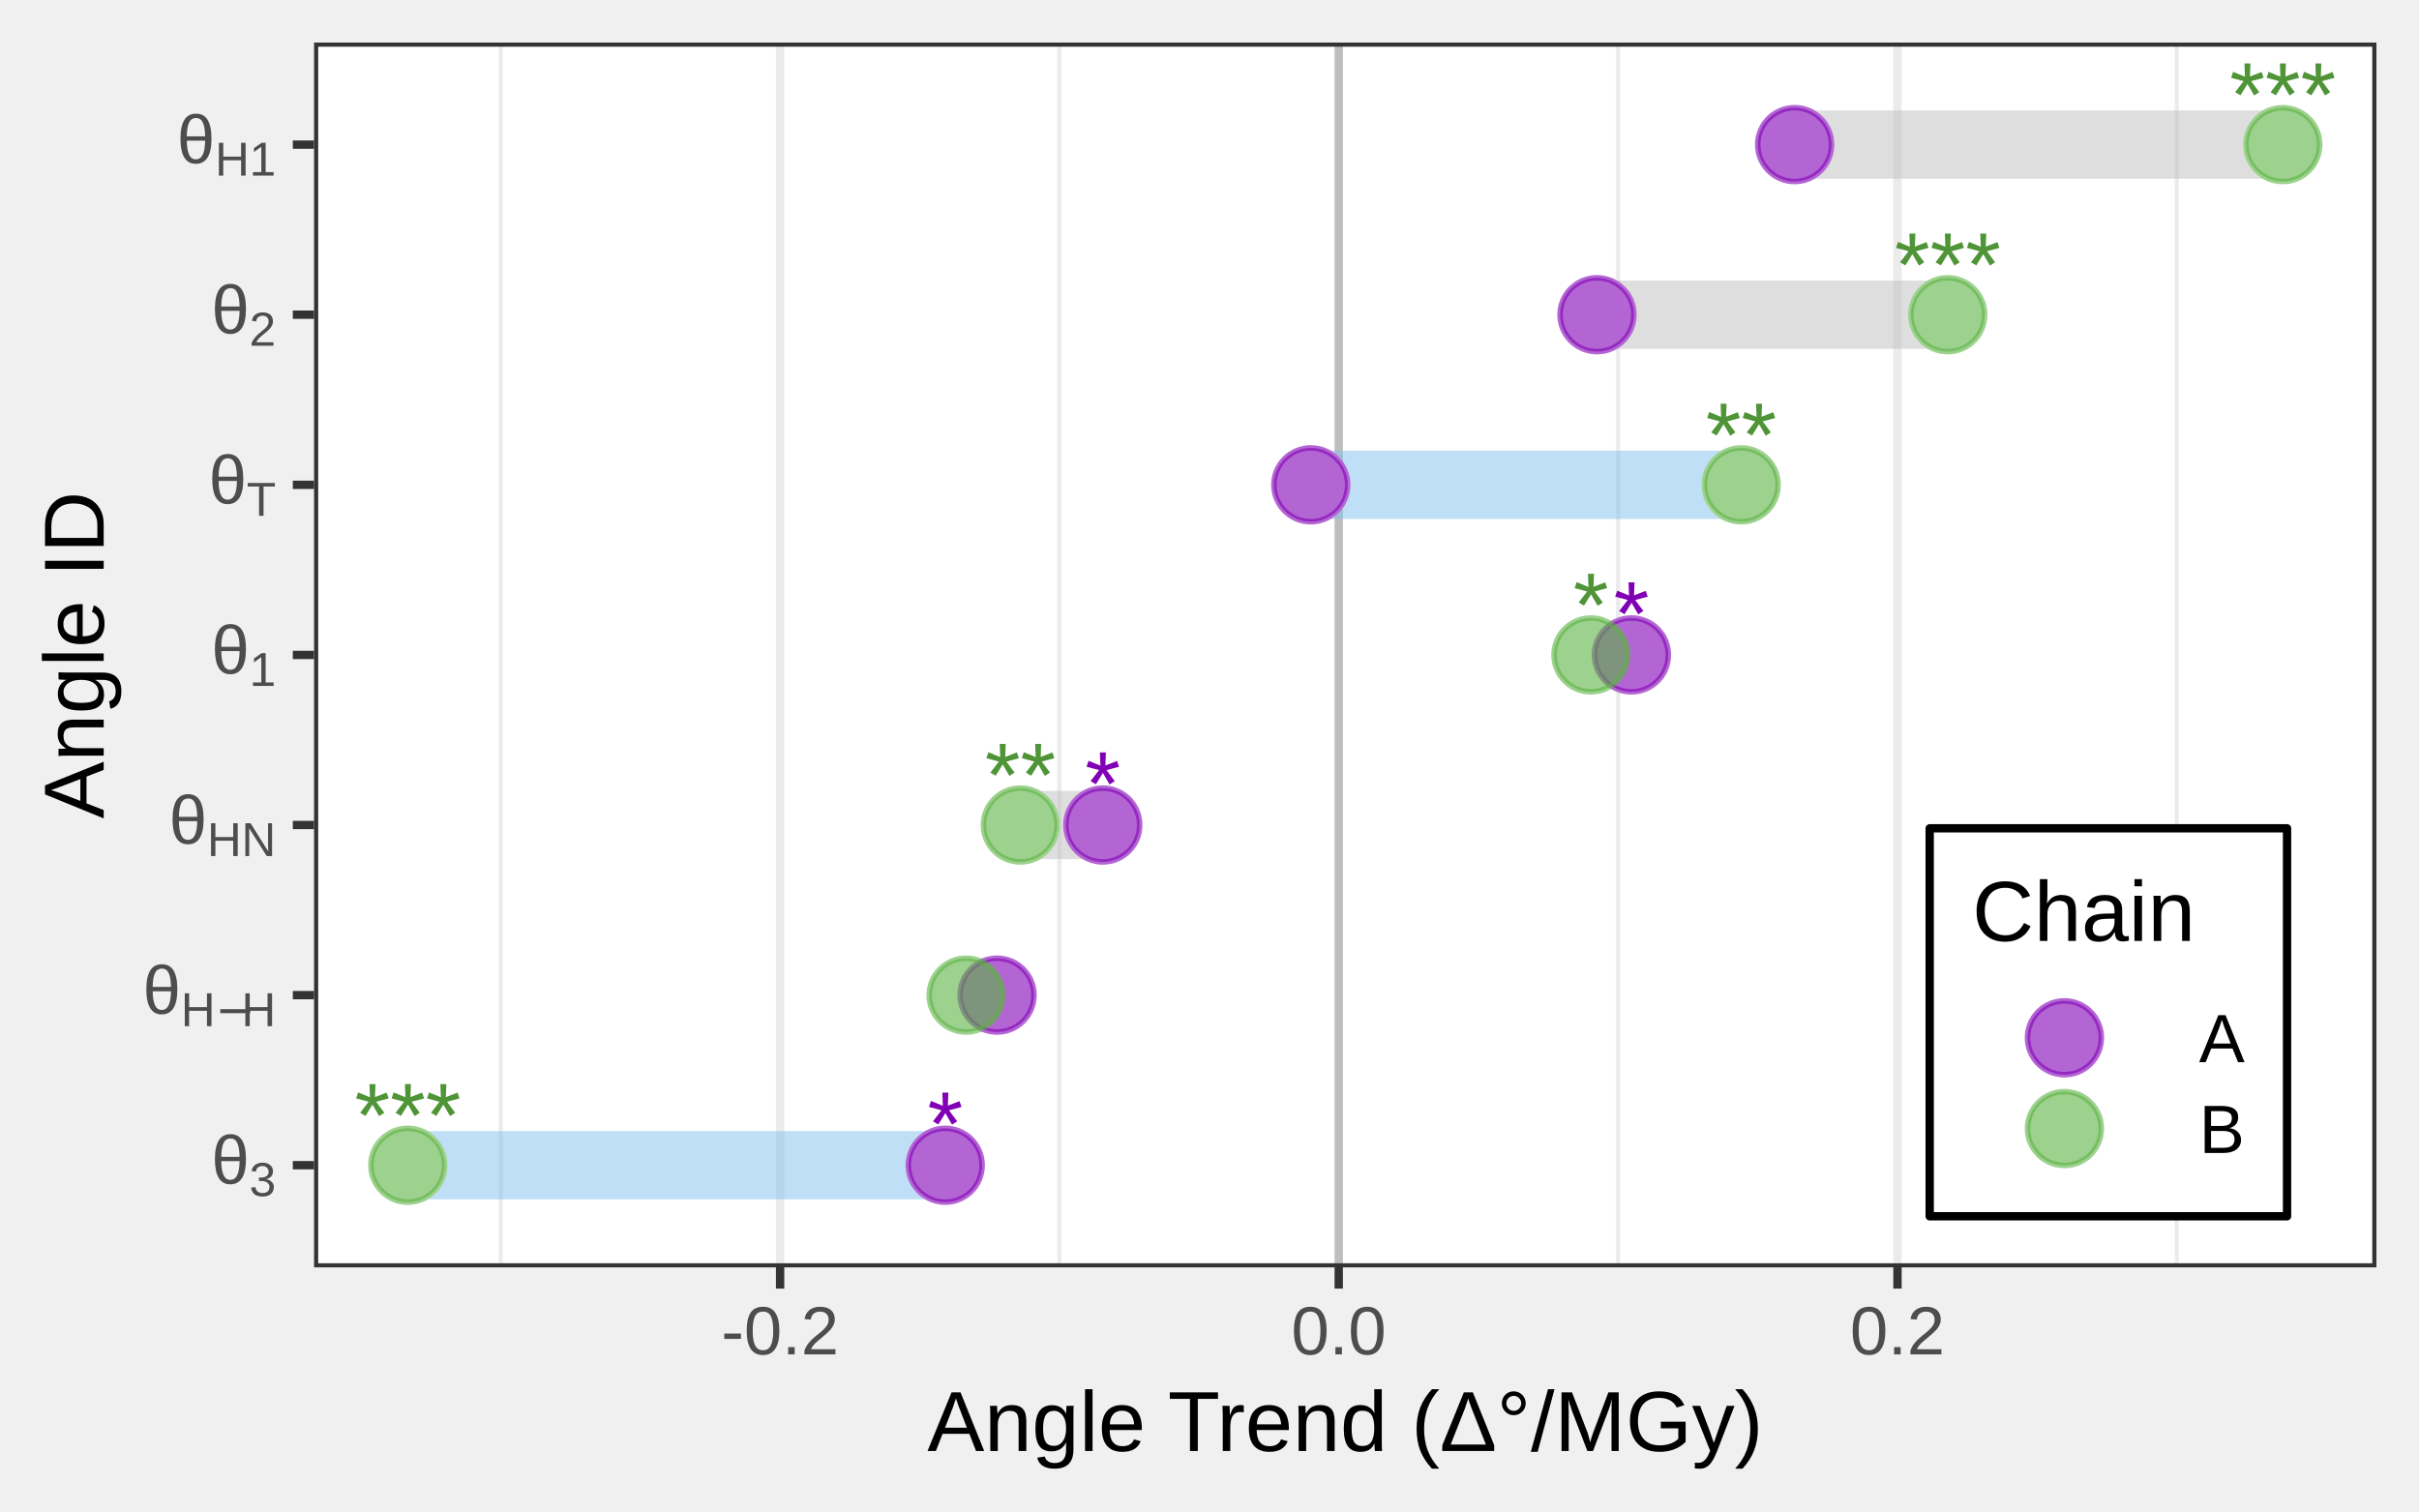
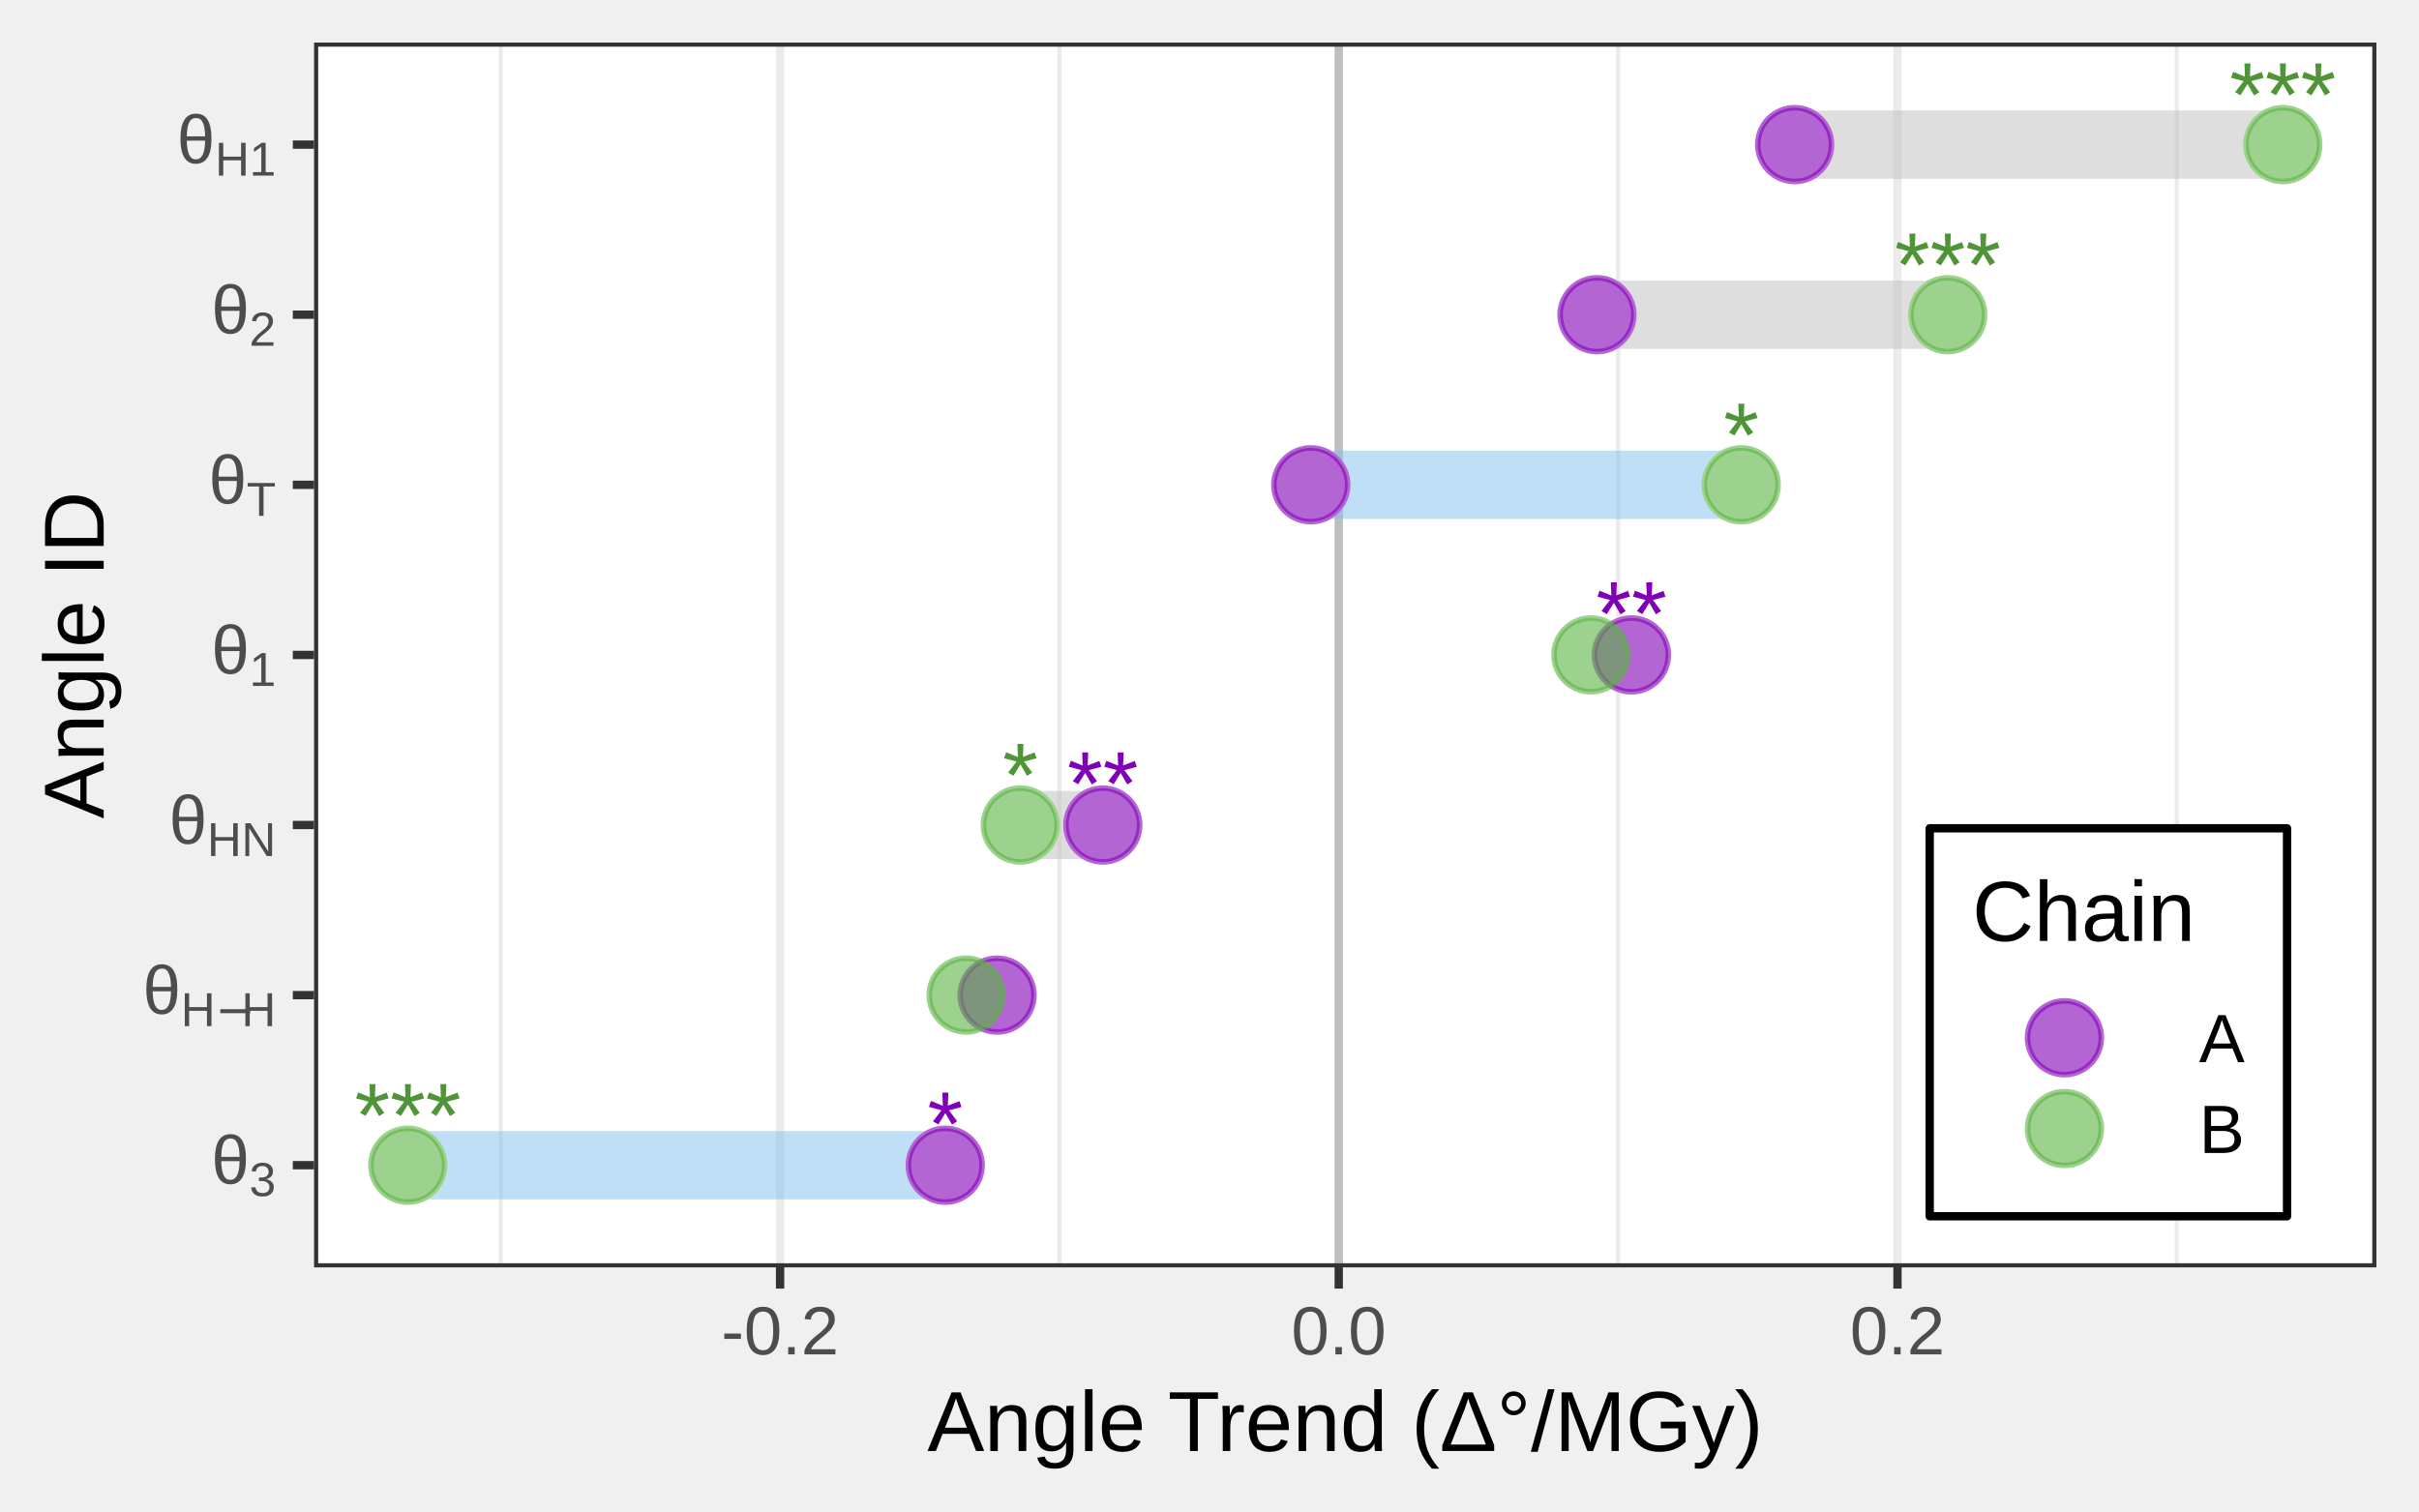
<svg xmlns="http://www.w3.org/2000/svg" width="226.77pt" height="141.73pt" viewBox="0 0 226.77 141.73">
  <g class="svglite">
    <defs>
      <style type="text/css">
    .svglite line, .svglite polyline, .svglite polygon, .svglite path, .svglite rect, .svglite circle {
      fill: none;
      stroke: #000000;
      stroke-linecap: round;
      stroke-linejoin: round;
      stroke-miterlimit: 10.00;
    }
    .svglite text {
      white-space: pre;
    }
    .svglite g.glyphgroup path {
      fill: inherit;
      stroke: none;
    }
  </style>
    </defs>
    <rect width="100%" height="100%" style="stroke: none; fill: none;" />
    <defs>
      <clipPath id="cpMC4wMHwyMjYuNzd8MC4wMHwxNDEuNzM=">
        <rect x="0.00" y="0.00" width="226.77" height="141.73" />
      </clipPath>
    </defs>
    <g clip-path="url(#cpMC4wMHwyMjYuNzd8MC4wMHwxNDEuNzM=)">
</g>
    <defs>
      <clipPath id="cpMjkuNDR8MjIyLjc5fDMuOTl8MTE4Ljgz">
        <rect x="29.44" y="3.99" width="193.34" height="114.85" />
      </clipPath>
    </defs>
    <g clip-path="url(#cpMjkuNDR8MjIyLjc5fDMuOTl8MTE4Ljgz)">
      <rect x="29.44" y="3.99" width="193.34" height="114.85" style="stroke-width: 0.78; stroke: none; fill: #FFFFFF;" />
      <polyline points="46.94,118.83 46.94,3.99 " style="stroke-width: 0.39; stroke: #EBEBEB; stroke-linecap: butt;" />
      <polyline points="99.31,118.83 99.31,3.99 " style="stroke-width: 0.39; stroke: #EBEBEB; stroke-linecap: butt;" />
      <polyline points="151.69,118.83 151.69,3.99 " style="stroke-width: 0.39; stroke: #EBEBEB; stroke-linecap: butt;" />
      <polyline points="204.06,118.83 204.06,3.99 " style="stroke-width: 0.39; stroke: #EBEBEB; stroke-linecap: butt;" />
      <polyline points="73.13,118.83 73.13,3.99 " style="stroke-width: 0.78; stroke: #EBEBEB; stroke-linecap: butt;" />
      <polyline points="125.50,118.83 125.50,3.99 " style="stroke-width: 0.78; stroke: #EBEBEB; stroke-linecap: butt;" />
      <polyline points="177.88,118.83 177.88,3.99 " style="stroke-width: 0.78; stroke: #EBEBEB; stroke-linecap: butt;" />
      <line x1="125.50" y1="118.83" x2="125.50" y2="3.99" style="stroke-width: 0.78; stroke: #BEBEBE; stroke-linecap: butt;" />
      <line x1="88.61" y1="109.26" x2="38.23" y2="109.26" style="stroke-width: 6.40; stroke: #7EC0EE; stroke-opacity: 0.50; stroke-linecap: butt;" />
      <line x1="93.47" y1="93.31" x2="90.57" y2="93.31" style="stroke-width: 6.40; stroke: #BEBEBE; stroke-opacity: 0.50; stroke-linecap: butt;" />
      <line x1="103.38" y1="77.36" x2="95.65" y2="77.36" style="stroke-width: 6.40; stroke: #BEBEBE; stroke-opacity: 0.50; stroke-linecap: butt;" />
      <line x1="152.94" y1="61.41" x2="149.14" y2="61.41" style="stroke-width: 6.40; stroke: #BEBEBE; stroke-opacity: 0.50; stroke-linecap: butt;" />
      <line x1="122.88" y1="45.46" x2="163.23" y2="45.46" style="stroke-width: 6.40; stroke: #7EC0EE; stroke-opacity: 0.50; stroke-linecap: butt;" />
      <line x1="149.71" y1="29.51" x2="182.59" y2="29.51" style="stroke-width: 6.40; stroke: #BEBEBE; stroke-opacity: 0.50; stroke-linecap: butt;" />
      <line x1="168.24" y1="13.56" x2="214.00" y2="13.56" style="stroke-width: 6.40; stroke: #BEBEBE; stroke-opacity: 0.50; stroke-linecap: butt;" />
      <circle cx="152.94" cy="61.41" r="3.46" style="stroke-width: 0.52; stroke: #FFFFFF; fill: #FFFFFF;" />
      <circle cx="149.14" cy="61.41" r="3.46" style="stroke-width: 0.52; stroke: #FFFFFF; fill: #FFFFFF;" />
      <circle cx="149.71" cy="29.51" r="3.46" style="stroke-width: 0.52; stroke: #FFFFFF; fill: #FFFFFF;" />
      <circle cx="182.59" cy="29.51" r="3.46" style="stroke-width: 0.52; stroke: #FFFFFF; fill: #FFFFFF;" />
      <circle cx="88.61" cy="109.26" r="3.46" style="stroke-width: 0.52; stroke: #FFFFFF; fill: #FFFFFF;" />
      <circle cx="38.23" cy="109.26" r="3.46" style="stroke-width: 0.52; stroke: #FFFFFF; fill: #FFFFFF;" />
      <circle cx="122.88" cy="45.46" r="3.46" style="stroke-width: 0.52; stroke: #FFFFFF; fill: #FFFFFF;" />
      <circle cx="163.23" cy="45.46" r="3.46" style="stroke-width: 0.52; stroke: #FFFFFF; fill: #FFFFFF;" />
      <circle cx="93.47" cy="93.31" r="3.46" style="stroke-width: 0.52; stroke: #FFFFFF; fill: #FFFFFF;" />
      <circle cx="90.57" cy="93.31" r="3.46" style="stroke-width: 0.52; stroke: #FFFFFF; fill: #FFFFFF;" />
      <circle cx="168.24" cy="13.56" r="3.46" style="stroke-width: 0.52; stroke: #FFFFFF; fill: #FFFFFF;" />
      <circle cx="214.00" cy="13.56" r="3.46" style="stroke-width: 0.52; stroke: #FFFFFF; fill: #FFFFFF;" />
      <circle cx="103.38" cy="77.36" r="3.46" style="stroke-width: 0.52; stroke: #FFFFFF; fill: #FFFFFF;" />
      <circle cx="95.65" cy="77.36" r="3.46" style="stroke-width: 0.52; stroke: #FFFFFF; fill: #FFFFFF;" />
      <circle cx="152.94" cy="61.41" r="3.46" style="stroke-width: 0.52; stroke: #8100B6; stroke-opacity: 0.60; fill: #8100B6; fill-opacity: 0.60;" />
      <circle cx="149.14" cy="61.41" r="3.46" style="stroke-width: 0.52; stroke: #5CB344; stroke-opacity: 0.60; fill: #5CB344; fill-opacity: 0.60;" />
      <circle cx="149.71" cy="29.51" r="3.46" style="stroke-width: 0.52; stroke: #8100B6; stroke-opacity: 0.60; fill: #8100B6; fill-opacity: 0.60;" />
      <circle cx="182.59" cy="29.51" r="3.46" style="stroke-width: 0.52; stroke: #5CB344; stroke-opacity: 0.60; fill: #5CB344; fill-opacity: 0.60;" />
      <circle cx="88.61" cy="109.26" r="3.46" style="stroke-width: 0.52; stroke: #8100B6; stroke-opacity: 0.60; fill: #8100B6; fill-opacity: 0.60;" />
      <circle cx="38.23" cy="109.26" r="3.46" style="stroke-width: 0.52; stroke: #5CB344; stroke-opacity: 0.60; fill: #5CB344; fill-opacity: 0.60;" />
      <circle cx="122.88" cy="45.46" r="3.46" style="stroke-width: 0.52; stroke: #8100B6; stroke-opacity: 0.60; fill: #8100B6; fill-opacity: 0.60;" />
      <circle cx="163.23" cy="45.46" r="3.46" style="stroke-width: 0.52; stroke: #5CB344; stroke-opacity: 0.60; fill: #5CB344; fill-opacity: 0.60;" />
      <circle cx="93.47" cy="93.31" r="3.46" style="stroke-width: 0.52; stroke: #8100B6; stroke-opacity: 0.60; fill: #8100B6; fill-opacity: 0.60;" />
      <circle cx="90.57" cy="93.31" r="3.46" style="stroke-width: 0.52; stroke: #5CB344; stroke-opacity: 0.60; fill: #5CB344; fill-opacity: 0.60;" />
      <circle cx="168.24" cy="13.56" r="3.46" style="stroke-width: 0.52; stroke: #8100B6; stroke-opacity: 0.60; fill: #8100B6; fill-opacity: 0.60;" />
      <circle cx="214.00" cy="13.56" r="3.46" style="stroke-width: 0.52; stroke: #5CB344; stroke-opacity: 0.60; fill: #5CB344; fill-opacity: 0.60;" />
      <circle cx="103.38" cy="77.36" r="3.46" style="stroke-width: 0.52; stroke: #8100B6; stroke-opacity: 0.60; fill: #8100B6; fill-opacity: 0.60;" />
      <circle cx="95.65" cy="77.36" r="3.46" style="stroke-width: 0.52; stroke: #5CB344; stroke-opacity: 0.60; fill: #5CB344; fill-opacity: 0.60;" />
-       <text x="152.94" y="60.48" text-anchor="middle" style="font-size: 8.54px;fill: #8100B6; font-family: &quot;Arial&quot;;" textLength="3.31px" lengthAdjust="spacingAndGlyphs">*</text>
+       <text x="152.94" y="60.48" text-anchor="middle" style="font-size: 8.54px;fill: #8100B6; font-family: &quot;Arial&quot;;" textLength="6.62px" lengthAdjust="spacingAndGlyphs">**</text>
      <text x="149.71" y="28.58" text-anchor="middle" style="font-size: 8.54px;fill: #8100B6; font-family: &quot;Arial&quot;;" textLength="2.38px" lengthAdjust="spacingAndGlyphs"> </text>
      <text x="88.61" y="108.33" text-anchor="middle" style="font-size: 8.54px;fill: #8100B6; font-family: &quot;Arial&quot;;" textLength="3.31px" lengthAdjust="spacingAndGlyphs">*</text>
      <text x="122.88" y="44.53" text-anchor="middle" style="font-size: 8.54px;fill: #8100B6; font-family: &quot;Arial&quot;;" textLength="2.38px" lengthAdjust="spacingAndGlyphs"> </text>
      <text x="93.47" y="92.38" text-anchor="middle" style="font-size: 8.54px;fill: #8100B6; font-family: &quot;Arial&quot;;" textLength="2.38px" lengthAdjust="spacingAndGlyphs"> </text>
      <text x="168.24" y="12.62" text-anchor="middle" style="font-size: 8.54px;fill: #8100B6; font-family: &quot;Arial&quot;;" textLength="2.38px" lengthAdjust="spacingAndGlyphs"> </text>
-       <text x="103.38" y="76.43" text-anchor="middle" style="font-size: 8.54px;fill: #8100B6; font-family: &quot;Arial&quot;;" textLength="3.31px" lengthAdjust="spacingAndGlyphs">*</text>
-       <text x="149.14" y="59.68" text-anchor="middle" style="font-size: 8.54px;fill: #4F9437; font-family: &quot;Arial&quot;;" textLength="3.31px" lengthAdjust="spacingAndGlyphs">*</text>
+       <text x="103.38" y="76.43" text-anchor="middle" style="font-size: 8.54px;fill: #8100B6; font-family: &quot;Arial&quot;;" textLength="6.62px" lengthAdjust="spacingAndGlyphs">**</text>
+       <text x="149.14" y="59.68" text-anchor="middle" style="font-size: 8.54px;fill: #4F9437; font-family: &quot;Arial&quot;;" textLength="2.38px" lengthAdjust="spacingAndGlyphs"> </text>
      <text x="182.59" y="27.78" text-anchor="middle" style="font-size: 8.54px;fill: #4F9437; font-family: &quot;Arial&quot;;" textLength="9.94px" lengthAdjust="spacingAndGlyphs">***</text>
      <text x="38.23" y="107.53" text-anchor="middle" style="font-size: 8.54px;fill: #4F9437; font-family: &quot;Arial&quot;;" textLength="9.94px" lengthAdjust="spacingAndGlyphs">***</text>
-       <text x="163.23" y="43.73" text-anchor="middle" style="font-size: 8.54px;fill: #4F9437; font-family: &quot;Arial&quot;;" textLength="6.62px" lengthAdjust="spacingAndGlyphs">**</text>
+       <text x="163.23" y="43.73" text-anchor="middle" style="font-size: 8.54px;fill: #4F9437; font-family: &quot;Arial&quot;;" textLength="3.31px" lengthAdjust="spacingAndGlyphs">*</text>
      <text x="90.57" y="91.58" text-anchor="middle" style="font-size: 8.54px;fill: #4F9437; font-family: &quot;Arial&quot;;" textLength="2.38px" lengthAdjust="spacingAndGlyphs"> </text>
      <text x="214.00" y="11.83" text-anchor="middle" style="font-size: 8.54px;fill: #4F9437; font-family: &quot;Arial&quot;;" textLength="9.94px" lengthAdjust="spacingAndGlyphs">***</text>
-       <text x="95.65" y="75.63" text-anchor="middle" style="font-size: 8.54px;fill: #4F9437; font-family: &quot;Arial&quot;;" textLength="6.62px" lengthAdjust="spacingAndGlyphs">**</text>
+       <text x="95.65" y="75.63" text-anchor="middle" style="font-size: 8.54px;fill: #4F9437; font-family: &quot;Arial&quot;;" textLength="3.31px" lengthAdjust="spacingAndGlyphs">*</text>
      <rect x="29.44" y="3.99" width="193.34" height="114.85" style="stroke-width: 0.78; stroke: #333333;" />
    </g>
    <g clip-path="url(#cpMC4wMHwyMjYuNzd8MC4wMHwxNDEuNzM=)">
      <text x="19.82" y="110.99" style="font-size: 6.40px;fill: #4D4D4D; font-family: &quot;Arial&quot;;" textLength="3.55px" lengthAdjust="spacingAndGlyphs">θ</text>
      <text x="23.37" y="112.15" style="font-size: 4.48px;fill: #4D4D4D; font-family: &quot;Arial&quot;;" textLength="2.48px" lengthAdjust="spacingAndGlyphs">3</text>
      <text x="13.39" y="95.06" style="font-size: 6.40px;fill: #4D4D4D; font-family: &quot;Arial&quot;;" textLength="3.55px" lengthAdjust="spacingAndGlyphs">θ</text>
      <text x="16.95" y="96.22" style="font-size: 4.48px;fill: #4D4D4D; font-family: &quot;Arial&quot;;" textLength="3.23px" lengthAdjust="spacingAndGlyphs">H</text>
      <text x="20.18" y="96.22" style="font-size: 4.48px;fill: #4D4D4D; font-family: &quot;Symbol&quot;;" textLength="2.45px" lengthAdjust="spacingAndGlyphs">−</text>
      <text x="22.63" y="96.22" style="font-size: 4.48px;fill: #4D4D4D; font-family: &quot;Arial&quot;;" textLength="3.23px" lengthAdjust="spacingAndGlyphs">H</text>
      <text x="15.85" y="79.11" style="font-size: 6.40px;fill: #4D4D4D; font-family: &quot;Arial&quot;;" textLength="3.55px" lengthAdjust="spacingAndGlyphs">θ</text>
      <text x="19.41" y="80.27" style="font-size: 4.48px;fill: #4D4D4D; font-family: &quot;Arial&quot;;" textLength="3.23px" lengthAdjust="spacingAndGlyphs">H</text>
      <text x="22.63" y="80.27" style="font-size: 4.48px;fill: #4D4D4D; font-family: &quot;Arial&quot;;" textLength="3.23px" lengthAdjust="spacingAndGlyphs">N</text>
      <text x="19.82" y="63.16" style="font-size: 6.40px;fill: #4D4D4D; font-family: &quot;Arial&quot;;" textLength="3.55px" lengthAdjust="spacingAndGlyphs">θ</text>
      <text x="23.37" y="64.32" style="font-size: 4.48px;fill: #4D4D4D; font-family: &quot;Arial&quot;;" textLength="2.48px" lengthAdjust="spacingAndGlyphs">1</text>
      <text x="19.57" y="47.21" style="font-size: 6.40px;fill: #4D4D4D; font-family: &quot;Arial&quot;;" textLength="3.55px" lengthAdjust="spacingAndGlyphs">θ</text>
      <text x="23.13" y="48.37" style="font-size: 4.48px;fill: #4D4D4D; font-family: &quot;Arial&quot;;" textLength="2.73px" lengthAdjust="spacingAndGlyphs">T</text>
      <text x="19.82" y="31.26" style="font-size: 6.40px;fill: #4D4D4D; font-family: &quot;Arial&quot;;" textLength="3.55px" lengthAdjust="spacingAndGlyphs">θ</text>
      <text x="23.37" y="32.42" style="font-size: 4.48px;fill: #4D4D4D; font-family: &quot;Arial&quot;;" textLength="2.48px" lengthAdjust="spacingAndGlyphs">2</text>
      <text x="16.59" y="15.30" style="font-size: 6.40px;fill: #4D4D4D; font-family: &quot;Arial&quot;;" textLength="3.55px" lengthAdjust="spacingAndGlyphs">θ</text>
      <text x="20.15" y="16.47" style="font-size: 4.48px;fill: #4D4D4D; font-family: &quot;Arial&quot;;" textLength="3.23px" lengthAdjust="spacingAndGlyphs">H</text>
      <text x="23.37" y="16.47" style="font-size: 4.48px;fill: #4D4D4D; font-family: &quot;Arial&quot;;" textLength="2.48px" lengthAdjust="spacingAndGlyphs">1</text>
      <polyline points="27.45,109.26 29.44,109.26 " style="stroke-width: 0.78; stroke: #333333; stroke-linecap: butt;" />
      <polyline points="27.45,93.31 29.44,93.31 " style="stroke-width: 0.78; stroke: #333333; stroke-linecap: butt;" />
      <polyline points="27.45,77.36 29.44,77.36 " style="stroke-width: 0.78; stroke: #333333; stroke-linecap: butt;" />
      <polyline points="27.45,61.41 29.44,61.41 " style="stroke-width: 0.78; stroke: #333333; stroke-linecap: butt;" />
      <polyline points="27.45,45.46 29.44,45.46 " style="stroke-width: 0.78; stroke: #333333; stroke-linecap: butt;" />
      <polyline points="27.45,29.51 29.44,29.51 " style="stroke-width: 0.78; stroke: #333333; stroke-linecap: butt;" />
      <polyline points="27.45,13.56 29.44,13.56 " style="stroke-width: 0.78; stroke: #333333; stroke-linecap: butt;" />
      <polyline points="73.13,120.83 73.13,118.83 " style="stroke-width: 0.78; stroke: #333333; stroke-linecap: butt;" />
      <polyline points="125.50,120.83 125.50,118.83 " style="stroke-width: 0.78; stroke: #333333; stroke-linecap: butt;" />
      <polyline points="177.88,120.83 177.88,118.83 " style="stroke-width: 0.78; stroke: #333333; stroke-linecap: butt;" />
      <text x="73.13" y="127.00" text-anchor="middle" style="font-size: 6.40px;fill: #4D4D4D; font-family: &quot;Arial&quot;;" textLength="11.00px" lengthAdjust="spacingAndGlyphs">-0.2</text>
      <text x="125.50" y="127.00" text-anchor="middle" style="font-size: 6.40px;fill: #4D4D4D; font-family: &quot;Arial&quot;;" textLength="8.88px" lengthAdjust="spacingAndGlyphs">0.0</text>
      <text x="177.88" y="127.00" text-anchor="middle" style="font-size: 6.40px;fill: #4D4D4D; font-family: &quot;Arial&quot;;" textLength="8.88px" lengthAdjust="spacingAndGlyphs">0.2</text>
      <text x="126.11" y="136.06" text-anchor="middle" style="font-size: 8.00px; font-family: &quot;Arial&quot;;" textLength="78.41px" lengthAdjust="spacingAndGlyphs">Angle Trend (Δ°/MGy)</text>
      <text transform="translate(9.72,61.41) rotate(-90)" text-anchor="middle" style="font-size: 8.00px; font-family: &quot;Arial&quot;;" textLength="30.70px" lengthAdjust="spacingAndGlyphs">Angle ID</text>
      <rect x="180.90" y="77.67" width="33.50" height="36.38" style="stroke-width: 0.78; fill: #FFFFFF;" />
      <text x="184.89" y="88.23" style="font-size: 8.00px; font-family: &quot;Arial&quot;;" textLength="20.92px" lengthAdjust="spacingAndGlyphs">Chain</text>
      <rect x="184.89" y="93.06" width="17.28" height="8.50" style="stroke-width: 0.78; stroke: none; fill: #FFFFFF;" />
      <circle cx="193.53" cy="97.31" r="3.46" style="stroke-width: 0.52; stroke: #8100B6; stroke-opacity: 0.60; fill: #8100B6; fill-opacity: 0.60;" />
      <rect x="184.89" y="101.56" width="17.28" height="8.50" style="stroke-width: 0.78; stroke: none; fill: #FFFFFF;" />
      <circle cx="193.53" cy="105.82" r="3.46" style="stroke-width: 0.52; stroke: #5CB344; stroke-opacity: 0.60; fill: #5CB344; fill-opacity: 0.60;" />
      <text x="206.15" y="99.60" style="font-size: 6.40px; font-family: &quot;Arial&quot;;" textLength="4.27px" lengthAdjust="spacingAndGlyphs">A</text>
      <text x="206.15" y="108.11" style="font-size: 6.40px; font-family: &quot;Arial&quot;;" textLength="4.27px" lengthAdjust="spacingAndGlyphs">B</text>
    </g>
  </g>
</svg>
